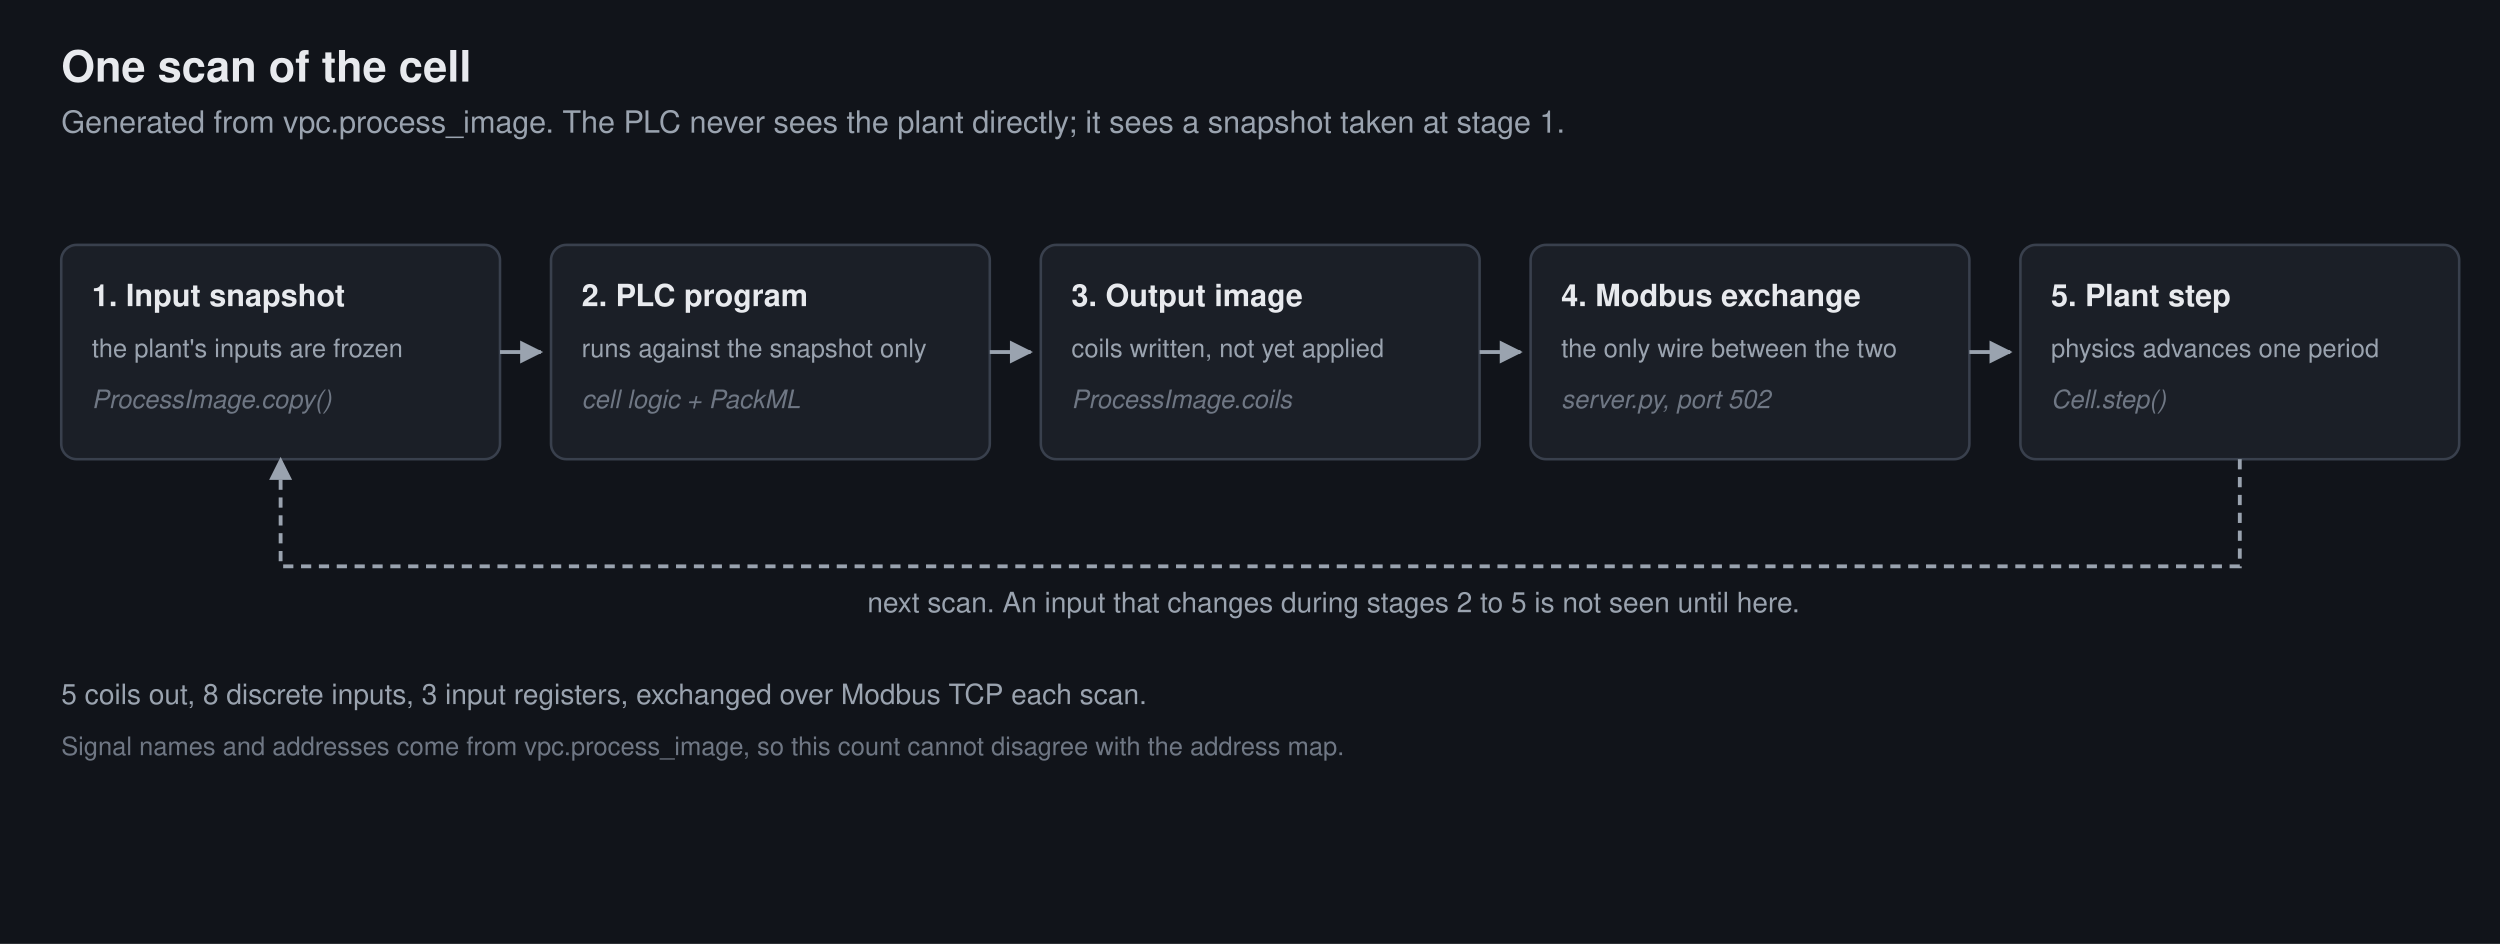
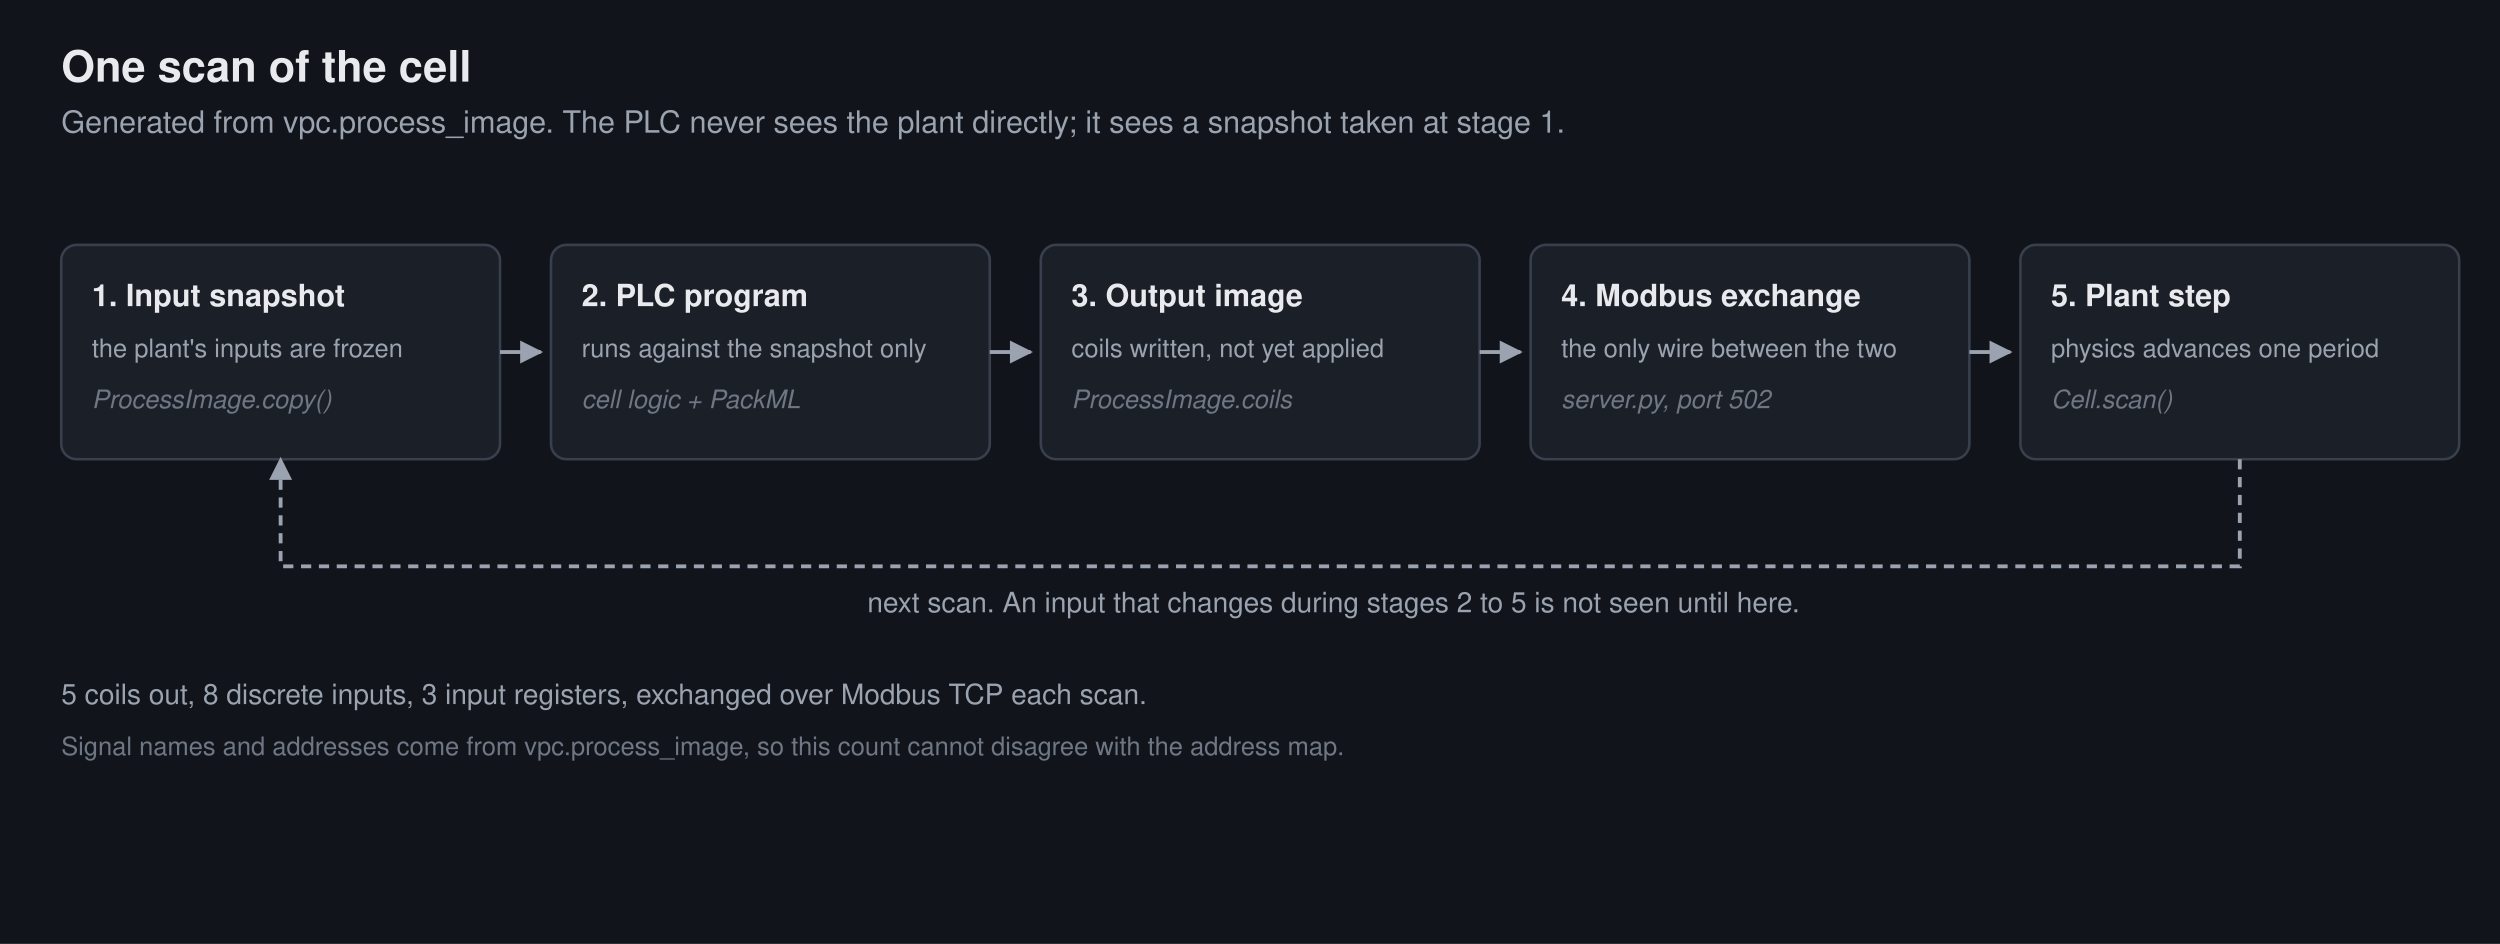
<svg xmlns="http://www.w3.org/2000/svg" width="980" height="370" viewBox="0 0 980 370" font-family="Segoe UI, Helvetica, Arial, sans-serif">
  <rect width="100%" height="100%" fill="#11141a" />
  <text x="24" y="32" fill="#e8eaee" font-size="17" font-weight="600">One scan of the cell</text>
  <text x="24" y="52" fill="#9aa3af" font-size="12">Generated from vpc.process_image. The PLC never sees the plant directly; it sees a snapshot taken at stage 1.</text>
  <rect x="24" y="96" width="172" height="84" rx="6" fill="#1b1f27" stroke="#39404d" />
  <text x="36" y="120" fill="#e8eaee" font-size="12" font-weight="600">1. Input snapshot</text>
  <text x="36" y="140" fill="#9aa3af" font-size="10">the plant's inputs are frozen</text>
  <text x="36" y="160" fill="#6f7784" font-size="10" font-style="italic">ProcessImage.copy()</text>
  <path d="M196 138 L212 138" stroke="#9aa3af" stroke-width="1.5" marker-end="url(#arrow)" />
  <rect x="216" y="96" width="172" height="84" rx="6" fill="#1b1f27" stroke="#39404d" />
  <text x="228" y="120" fill="#e8eaee" font-size="12" font-weight="600">2. PLC program</text>
  <text x="228" y="140" fill="#9aa3af" font-size="10">runs against the snapshot only</text>
  <text x="228" y="160" fill="#6f7784" font-size="10" font-style="italic">cell logic + PackML</text>
  <path d="M388 138 L404 138" stroke="#9aa3af" stroke-width="1.5" marker-end="url(#arrow)" />
  <rect x="408" y="96" width="172" height="84" rx="6" fill="#1b1f27" stroke="#39404d" />
  <text x="420" y="120" fill="#e8eaee" font-size="12" font-weight="600">3. Output image</text>
  <text x="420" y="140" fill="#9aa3af" font-size="10">coils written, not yet applied</text>
  <text x="420" y="160" fill="#6f7784" font-size="10" font-style="italic">ProcessImage.coils</text>
  <path d="M580 138 L596 138" stroke="#9aa3af" stroke-width="1.5" marker-end="url(#arrow)" />
  <rect x="600" y="96" width="172" height="84" rx="6" fill="#1b1f27" stroke="#39404d" />
  <text x="612" y="120" fill="#e8eaee" font-size="12" font-weight="600">4. Modbus exchange</text>
  <text x="612" y="140" fill="#9aa3af" font-size="10">the only wire between the two</text>
  <text x="612" y="160" fill="#6f7784" font-size="10" font-style="italic">server.py, port 502</text>
  <path d="M772 138 L788 138" stroke="#9aa3af" stroke-width="1.5" marker-end="url(#arrow)" />
  <rect x="792" y="96" width="172" height="84" rx="6" fill="#1b1f27" stroke="#39404d" />
  <text x="804" y="120" fill="#e8eaee" font-size="12" font-weight="600">5. Plant step</text>
  <text x="804" y="140" fill="#9aa3af" font-size="10">physics advances one period</text>
-   <text x="804" y="160" fill="#6f7784" font-size="10" font-style="italic">Cell.step()</text>
+   <text x="804" y="160" fill="#6f7784" font-size="10" font-style="italic">Cell.scan()</text>
  <path d="M878 180 L878 222 L110 222 L110 180" fill="none" stroke="#9aa3af" stroke-width="1.5" stroke-dasharray="4 3" marker-end="url(#arrow)" />
  <text x="340" y="240" fill="#9aa3af" font-size="11">next scan. An input that changes during stages 2 to 5 is not seen until here.</text>
  <text x="24" y="276" fill="#9aa3af" font-size="11">5 coils out, 8 discrete inputs, 3 input registers, exchanged over Modbus TCP each scan.</text>
  <text x="24" y="296" fill="#6f7784" font-size="10">Signal names and addresses come from vpc.process_image, so this count cannot disagree with the address map.</text>
  <defs>
    <marker id="arrow" viewBox="0 0 10 10" refX="9" refY="5" markerWidth="6" markerHeight="6" orient="auto-start-reverse">
      <path d="M0 0 L10 5 L0 10 z" fill="#9aa3af" />
    </marker>
  </defs>
</svg>
